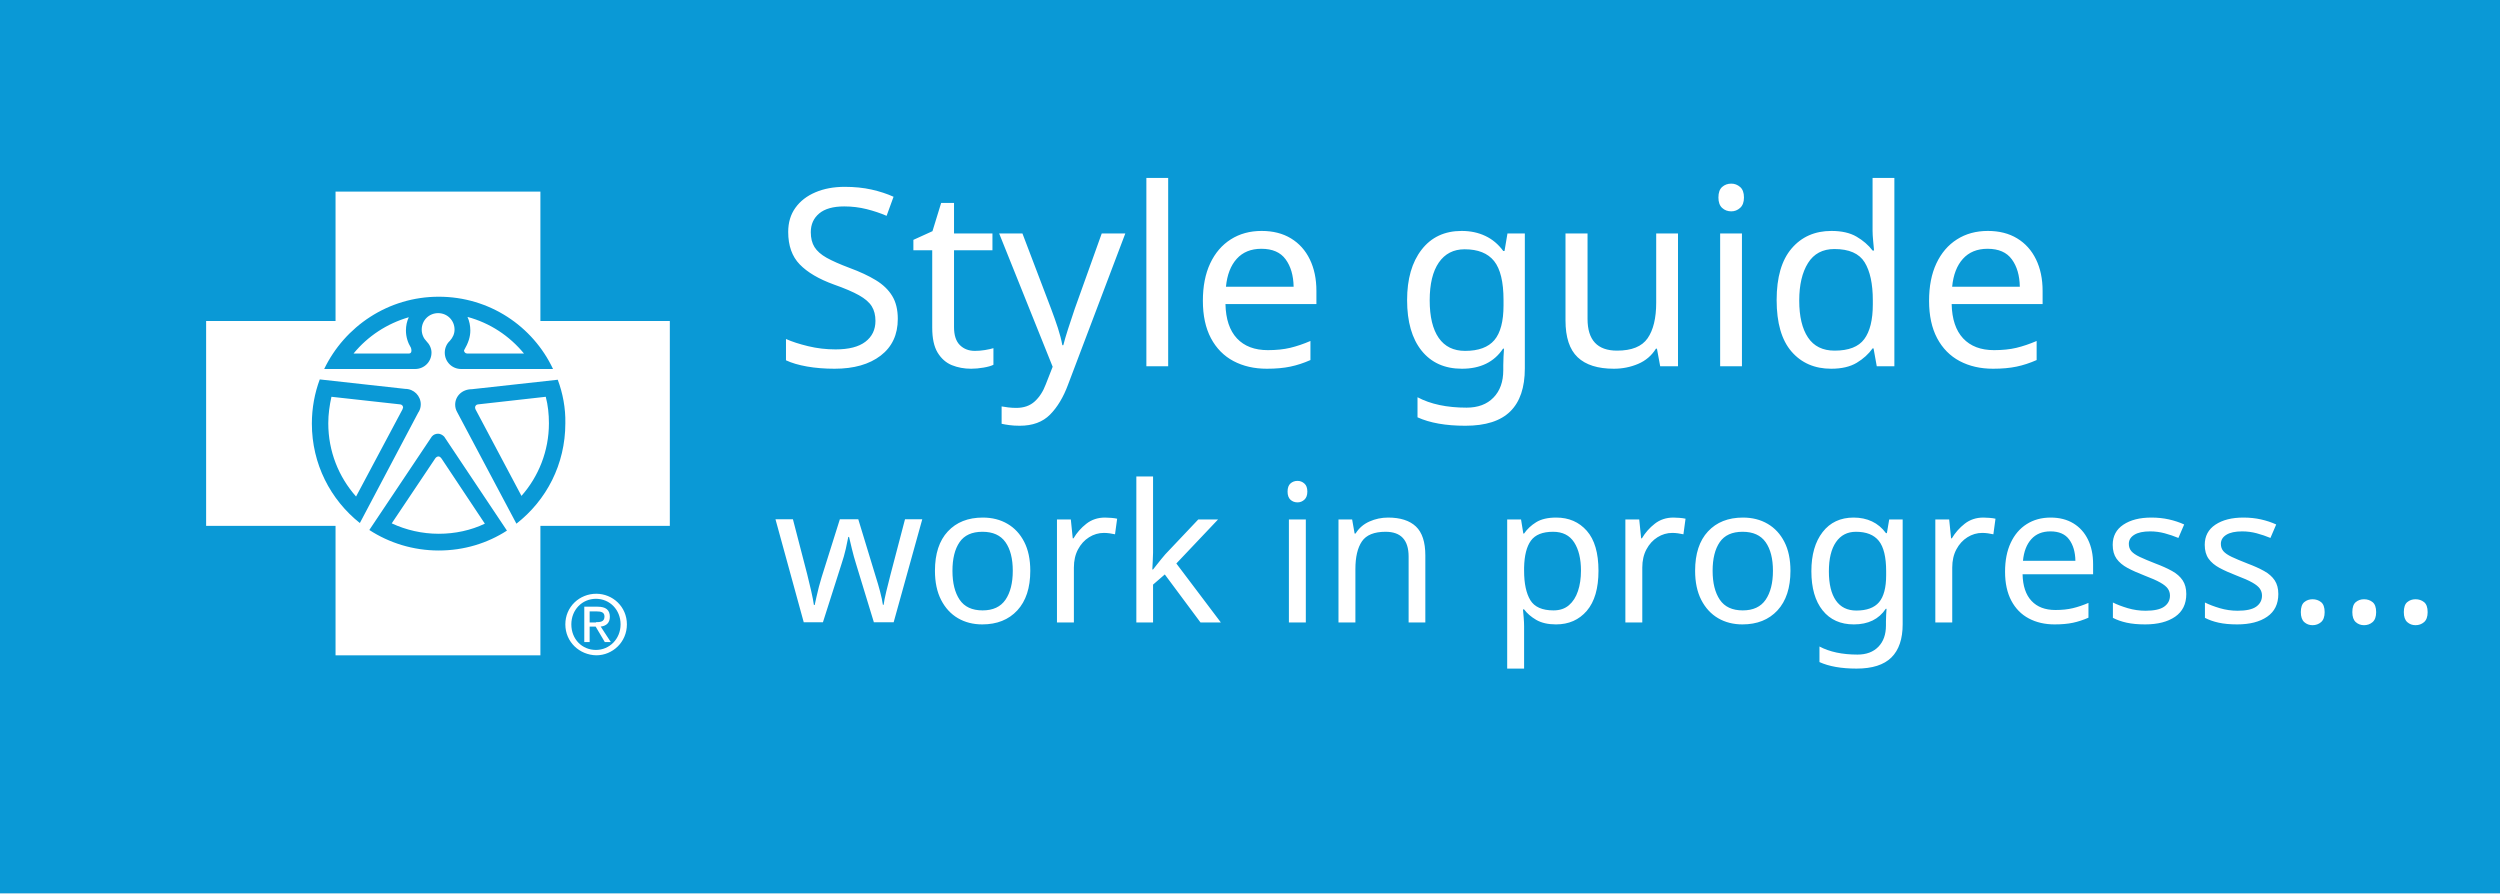
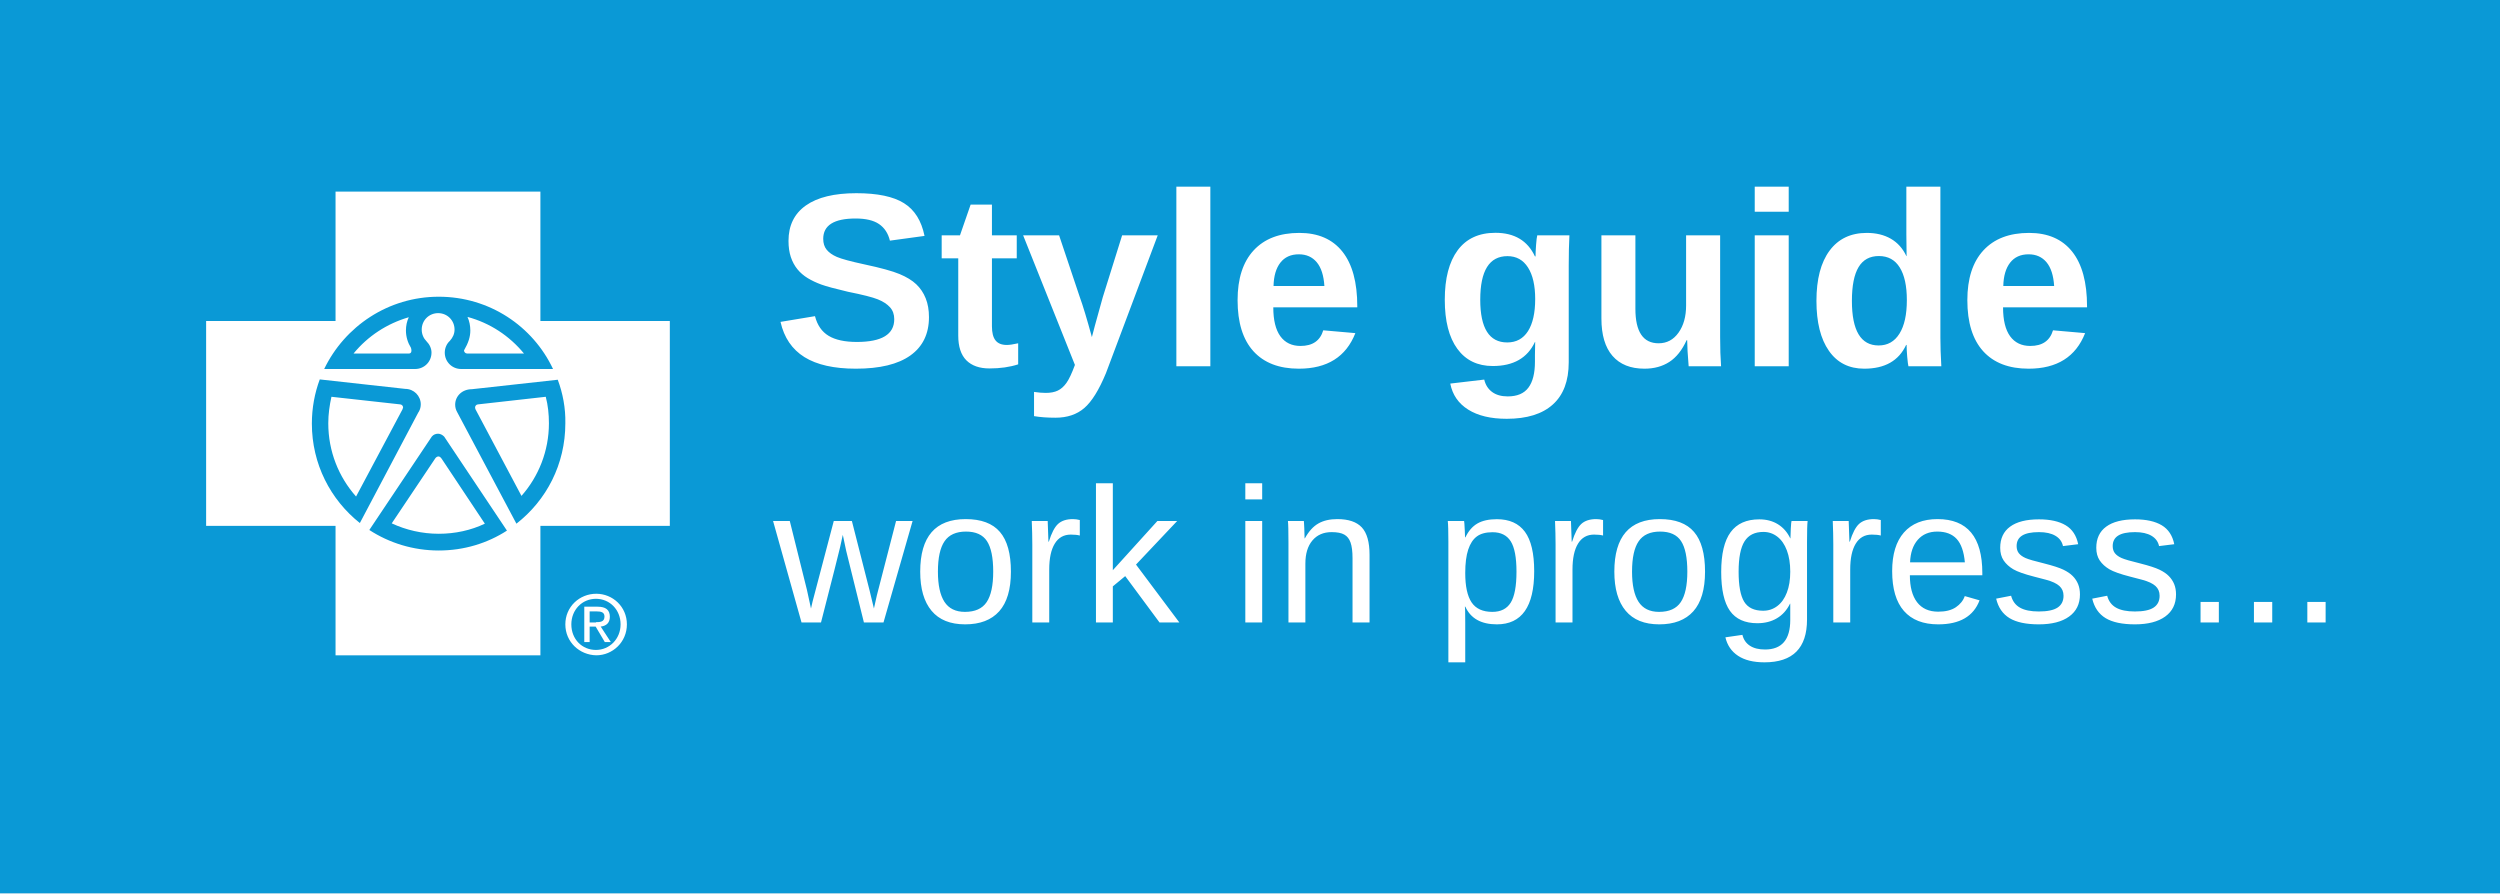
<svg xmlns="http://www.w3.org/2000/svg" version="1.1" id="Layer_1" x="0px" y="0px" viewBox="0 0 792 283" style="enable-background:new 0 0 792 283;" xml:space="preserve">
+   <defs>
+ </defs>
  <style type="text/css">
+ 	text {
+ 		font-family: 'Arial', sans-serif;
+ 	}
	.st0{fill:#FFFFFF;}
	.st1{fill:#0A99D6;}
	.st2{fill-rule:evenodd;clip-rule:evenodd;fill:#FFFFFF;}
- 	.st3{font-family:'Roboto-Bold';}
- 	.st4{font-size:78.52px;}
- 	.st5{font-family:'Roboto-Light';}
- 	.st6{font-size:60.875px;}
+ 	.title {
+ 		font-size:78.52px;
+ 		font-weight: 700;
+ 	}
+ 	.subtitle {
+ 		font-weight: 400;
+ 		font-size:60.875px;
+ 	}
</style>
  <ellipse class="st0" cx="137.6" cy="134.2" rx="42.9" ry="42.3" />
  <rect class="st1" width="792" height="283" />
  <path class="st2" d="M212.2,101.7v64.9h-41v41h-64.9v-41h-41v-64.9h41v-41h64.9v41H212.2L212.2,101.7z M135.1,108.1  c-0.9-0.9-1.5-2.2-1.5-3.7c0-2.9,2.3-5.2,5.2-5.2c2.9,0,5.2,2.3,5.2,5.2c0,1.3-0.5,2.5-1.5,3.6c-1,0.9-1.6,2.3-1.6,3.7  c0,2.9,2.3,5.2,5.2,5.2l29.1,0C168.8,103.3,155,94,139,94s-29.8,9.4-36.3,22.9l28.8,0c2.9,0,5.2-2.3,5.2-5.2  C136.7,110.4,136.1,109.1,135.1,108.1L135.1,108.1z M132.7,130.4c0.4-0.7,0.6-1.5,0.6-2.3c0-2.7-2.2-4.9-4.9-4.9l-27.1-3  c-1.6,4.3-2.5,9-2.5,14c0,12.8,5.9,24.1,15.2,31.5l18.5-35L132.7,130.4L132.7,130.4z M140.7,138.3c-0.5-0.5-1.2-0.9-1.9-0.9  c-0.8,0-1.5,0.3-2,0.9L117,167.9c6.3,4.1,13.9,6.5,22,6.5c8,0,15.4-2.3,21.6-6.3L140.7,138.3L140.7,138.3z M176.7,120.3l-27.2,3  c-3.1,0-5.3,2.2-5.3,4.9c0,0.8,0.2,1.6,0.6,2.3l18.8,35.4c9.5-7.4,15.5-18.8,15.5-31.8C179.2,129.3,178.3,124.6,176.7,120.3  L176.7,120.3z M130.2,110.2c0.4,1.4-0.1,1.8-0.7,1.8h-17.5c4.5-5.5,10.6-9.5,17.5-11.5c-0.6,1.3-0.9,2.7-0.9,4.2  C128.6,106.7,129.2,108.6,130.2,110.2L130.2,110.2z M166,112l-18,0c-0.6,0-1-0.5-1-1c1.4-2.4,2-4.3,2-6.3c0-1.5-0.3-3-0.9-4.3  C155.2,102.3,161.4,106.4,166,112L166,112z M127.5,129.7l-14.7,27.6c-5.5-6.2-8.8-14.3-8.8-23.2c0-2.9,0.4-5.7,1-8.4l21.7,2.4  c0.5,0,1,0.4,1,1L127.5,129.7L127.5,129.7z M139.9,145.3l13.7,20.6c-4.4,2.1-9.4,3.2-14.6,3.2c-5.3,0-10.4-1.2-14.9-3.3l13.8-20.6  c0.2-0.3,0.6-0.6,1-0.6C139.3,144.6,139.6,144.9,139.9,145.3L139.9,145.3z M150.5,129.1c0-0.5,0.4-1,1-1l21.4-2.4  c0.7,2.7,1,5.5,1,8.4c0,8.8-3.3,16.9-8.7,23l-14.6-27.5L150.5,129.1L150.5,129.1z" />
  <path class="st2" d="M188.8,205.9c4.3,0,7.8-3.5,7.8-8.1c0-4.6-3.4-8.1-7.8-8.1c-4.4,0-7.8,3.5-7.8,8.1  C181,202.5,184.4,205.9,188.8,205.9L188.8,205.9z M179.1,197.8c0-5.6,4.5-9.7,9.8-9.7c5.2,0,9.7,4.1,9.7,9.7c0,5.6-4.5,9.8-9.7,9.8  C183.6,207.5,179.1,203.4,179.1,197.8L179.1,197.8z" />
  <path class="st2" d="M188.8,197.1c1.4,0,2.7-0.1,2.7-1.8c0-1.4-1.2-1.6-2.4-1.6h-2.3v3.5H188.8L188.8,197.1z M186.8,203.4h-1.7  v-11.2h4.2c2.6,0,3.9,1,3.9,3.2c0,2-1.2,2.9-2.9,3.1l3.2,4.9h-1.9l-2.9-4.9h-1.9V203.4L186.8,203.4z" />
-   <text transform="matrix(1 0 0 1 245 116.0342)" class="st0 st3 st4">Style guide</text>
-   <text transform="matrix(1 0 0 1 245 197.2012)" class="st0 st5 st6">work in progress...</text>
+   <text transform="matrix(1 0 0 1 245 116.0342)" class="st0 title">Style guide</text>
+   <text transform="matrix(1 0 0 1 245 197.2012)" class="st0 subtitle">work in progress...</text>
</svg>
